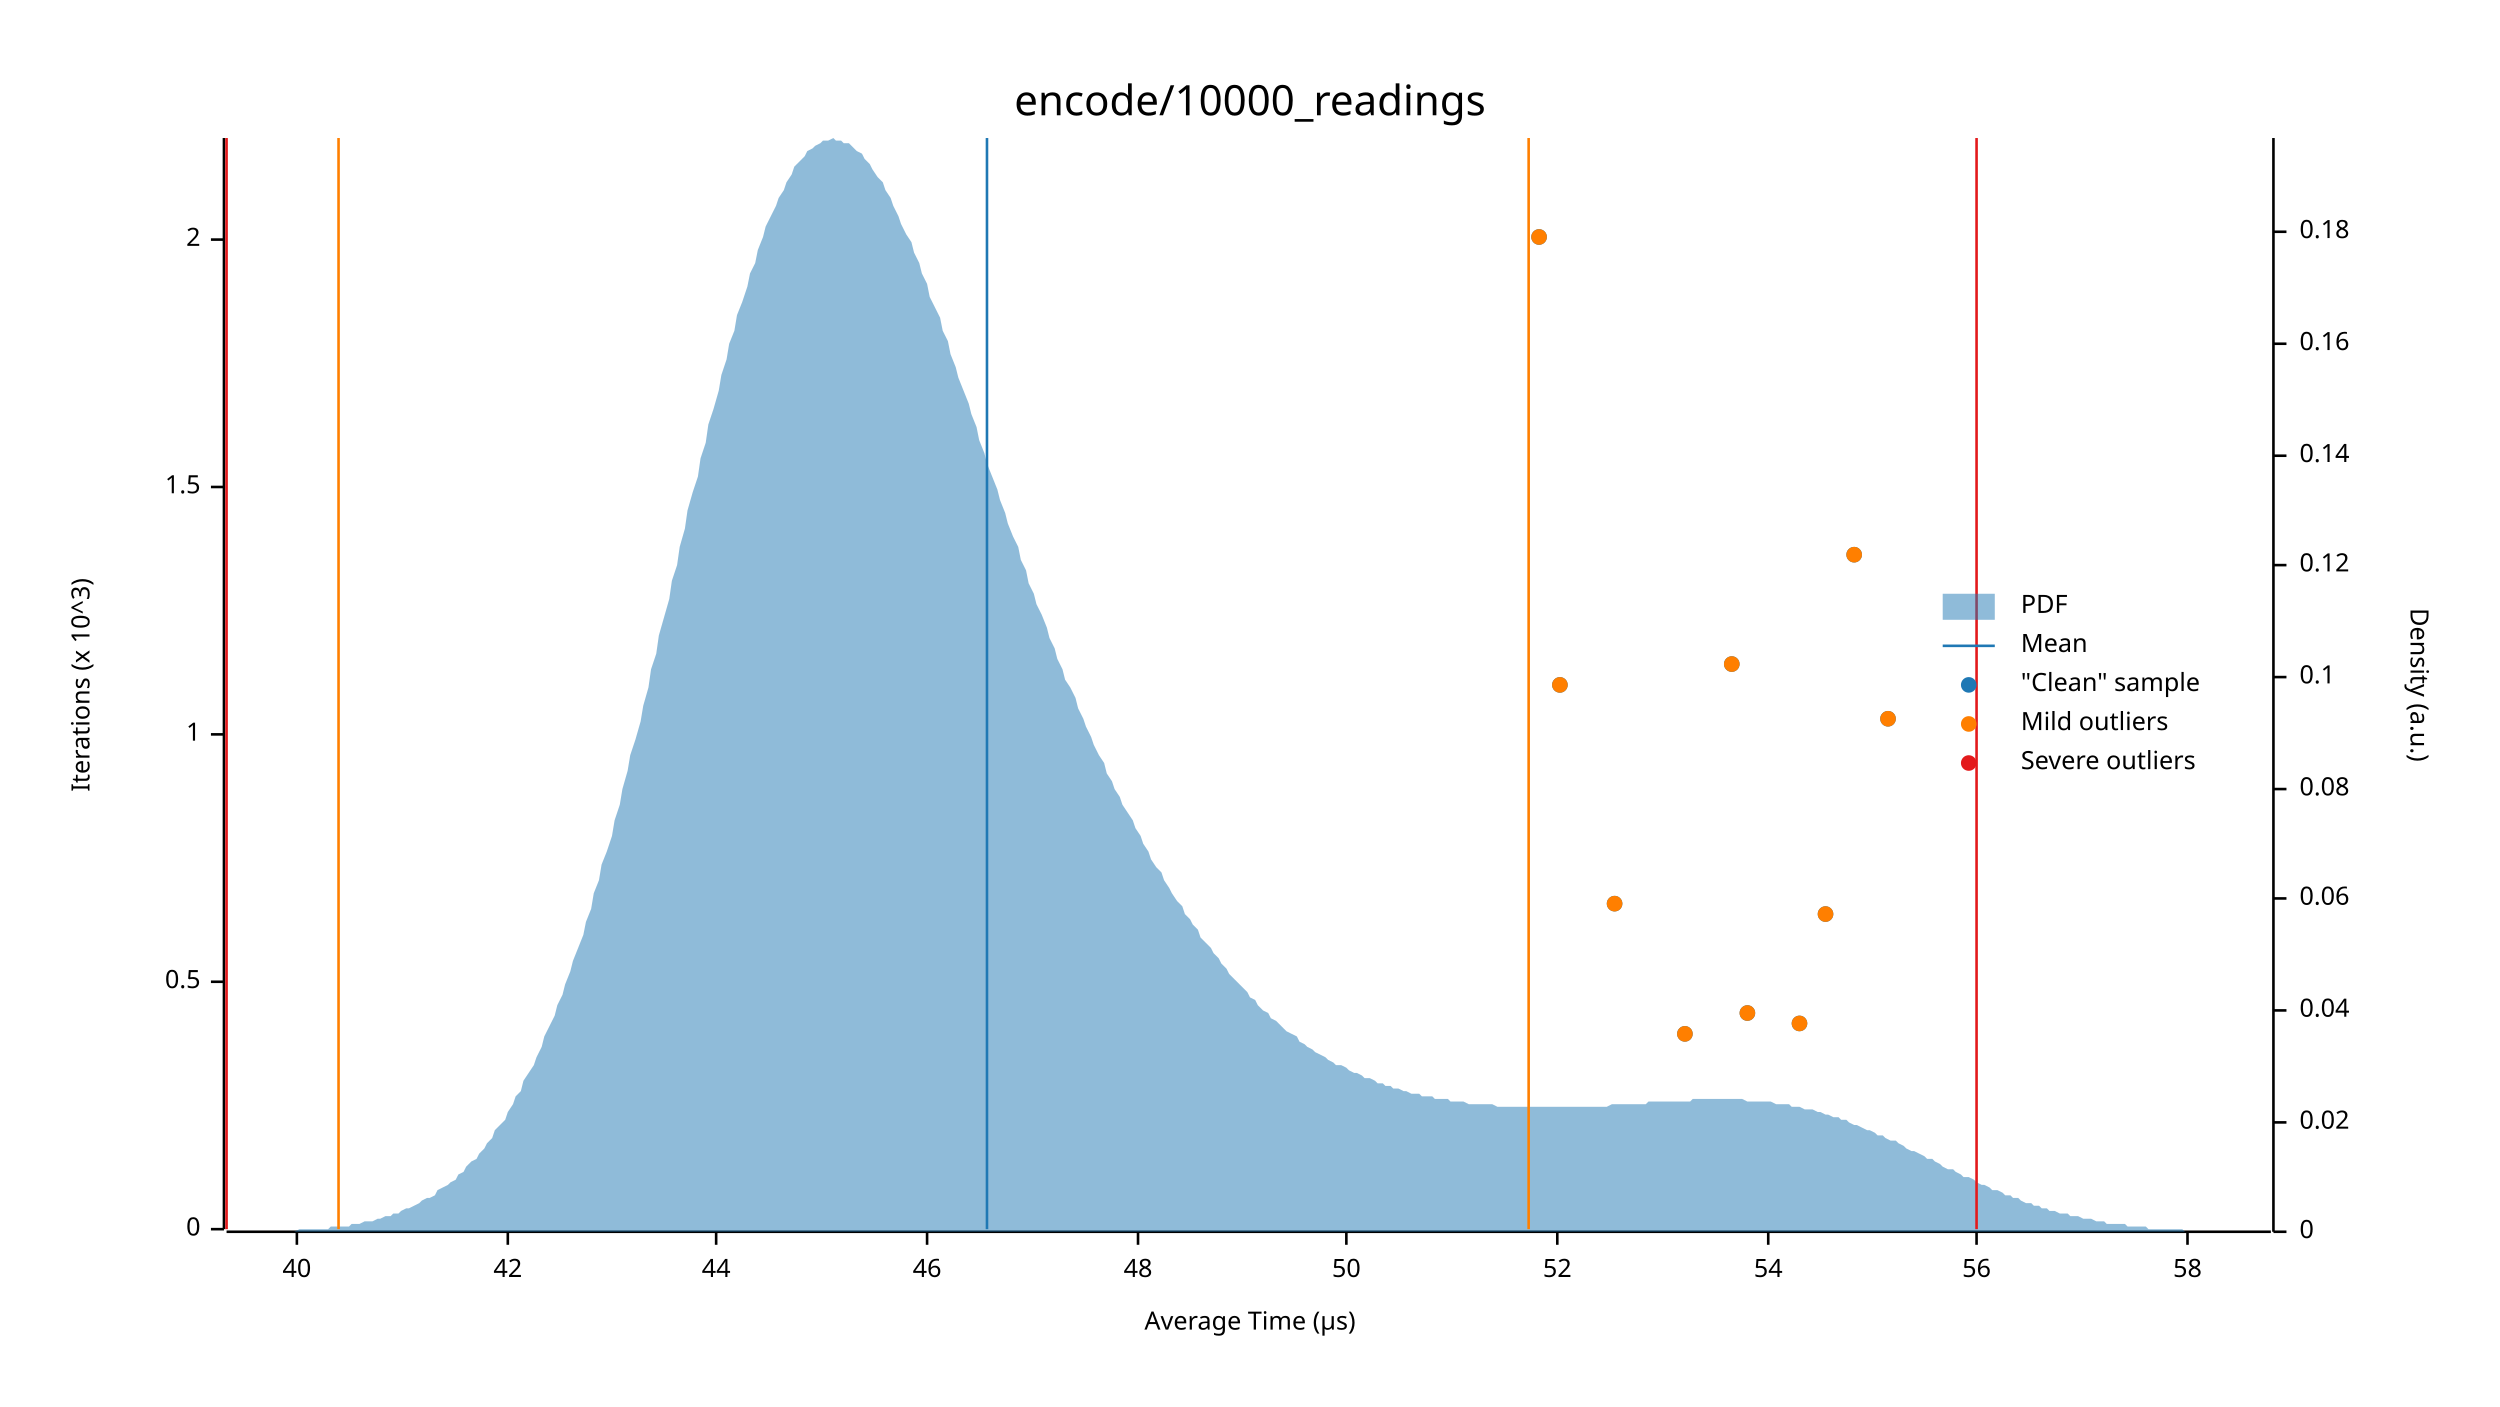
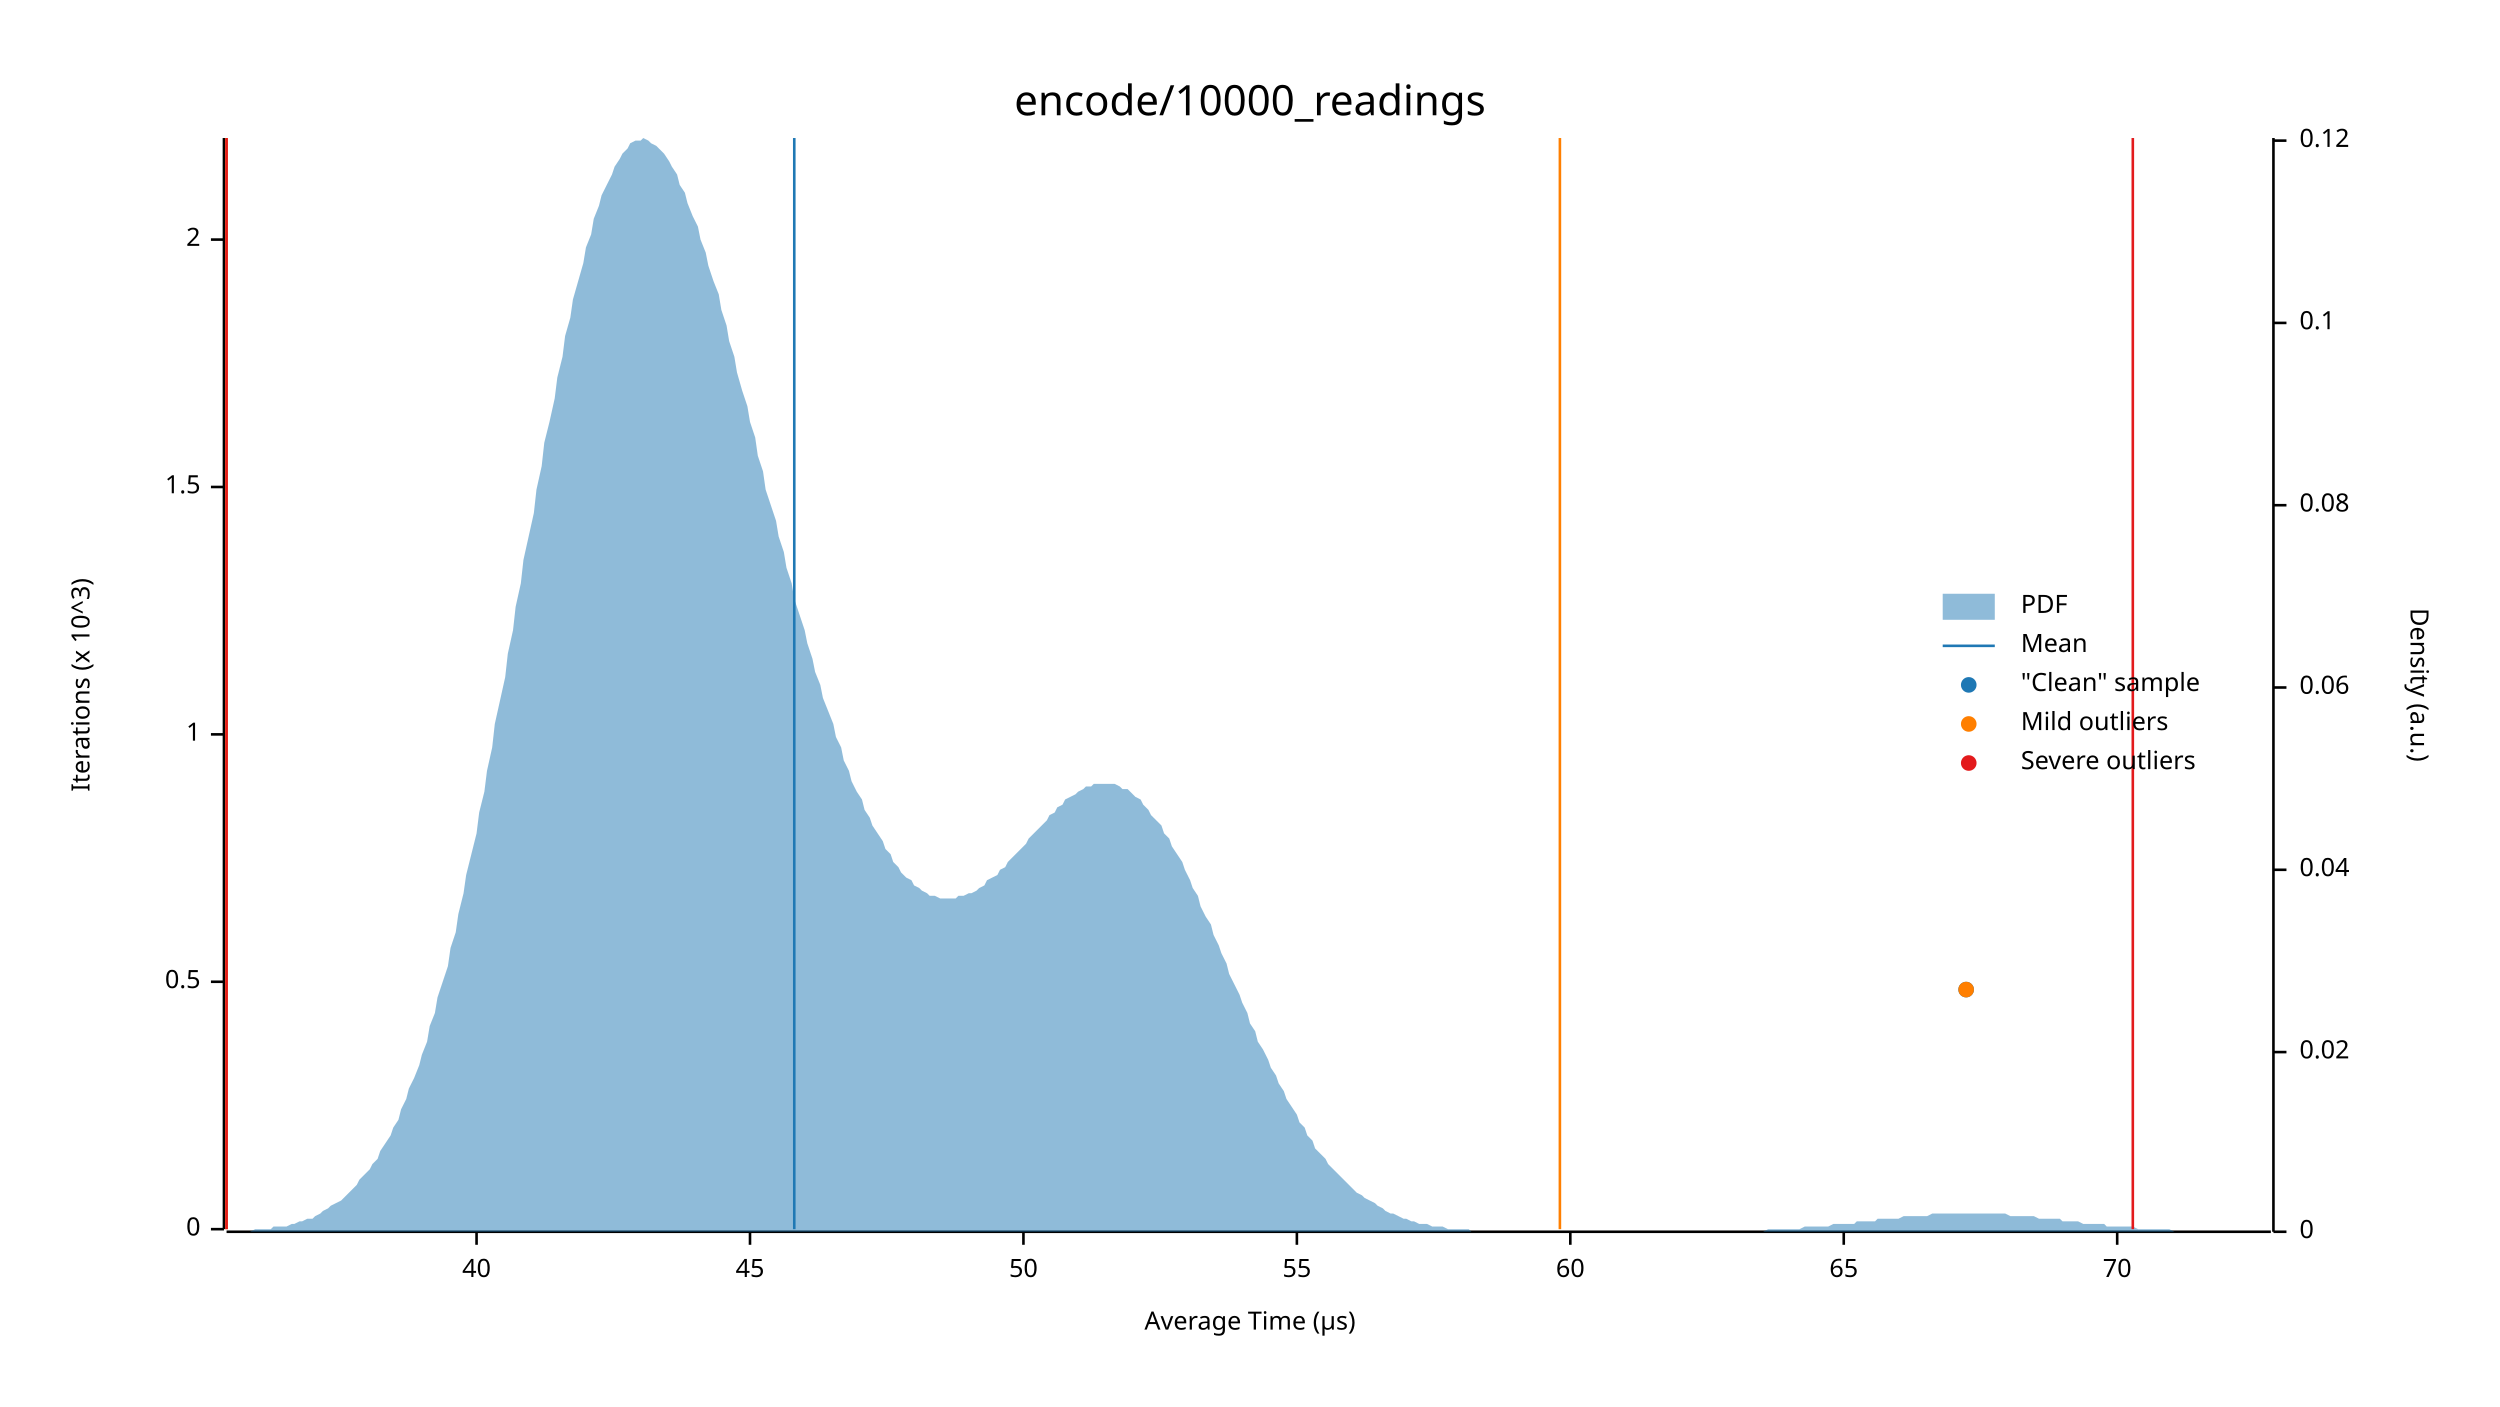
<svg xmlns="http://www.w3.org/2000/svg" width="960" height="540" viewBox="0 0 960 540">
  <text x="480" y="32" dy="0.76em" text-anchor="middle" font-family="sans-serif" font-size="16.129" opacity="1" fill="#000000">
encode/10000_readings
</text>
  <text x="27" y="263" dy="0.76em" text-anchor="middle" font-family="sans-serif" font-size="9.677" opacity="1" fill="#000000" transform="rotate(270, 27, 263)">
Iterations (x 10^3)
</text>
  <text x="480" y="513" dy="-0.5ex" text-anchor="middle" font-family="sans-serif" font-size="9.677" opacity="1" fill="#000000">
Average Time (µs)
</text>
  <polyline fill="none" opacity="1" stroke="#000000" stroke-width="1" points="86,53 86,472 " />
  <text x="77" y="472" dy="0.5ex" text-anchor="end" font-family="sans-serif" font-size="9.677" opacity="1" fill="#000000">
0
</text>
  <polyline fill="none" opacity="1" stroke="#000000" stroke-width="1" points="81,472 86,472 " />
  <text x="77" y="377" dy="0.5ex" text-anchor="end" font-family="sans-serif" font-size="9.677" opacity="1" fill="#000000">
0.5
</text>
  <polyline fill="none" opacity="1" stroke="#000000" stroke-width="1" points="81,377 86,377 " />
  <text x="77" y="282" dy="0.5ex" text-anchor="end" font-family="sans-serif" font-size="9.677" opacity="1" fill="#000000">
1
</text>
  <polyline fill="none" opacity="1" stroke="#000000" stroke-width="1" points="81,282 86,282 " />
  <text x="77" y="187" dy="0.5ex" text-anchor="end" font-family="sans-serif" font-size="9.677" opacity="1" fill="#000000">
1.5
</text>
  <polyline fill="none" opacity="1" stroke="#000000" stroke-width="1" points="81,187 86,187 " />
  <text x="77" y="92" dy="0.5ex" text-anchor="end" font-family="sans-serif" font-size="9.677" opacity="1" fill="#000000">
2
</text>
  <polyline fill="none" opacity="1" stroke="#000000" stroke-width="1" points="81,92 86,92 " />
  <polyline fill="none" opacity="1" stroke="#000000" stroke-width="1" points="87,473 872,473 " />
-   <text x="114" y="483" dy="0.76em" text-anchor="middle" font-family="sans-serif" font-size="9.677" opacity="1" fill="#000000">
+   <text x="183" y="483" dy="0.76em" text-anchor="middle" font-family="sans-serif" font-size="9.677" opacity="1" fill="#000000">
40
</text>
-   <polyline fill="none" opacity="1" stroke="#000000" stroke-width="1" points="114,473 114,478 " />
-   <text x="195" y="483" dy="0.76em" text-anchor="middle" font-family="sans-serif" font-size="9.677" opacity="1" fill="#000000">
- 42
+   <polyline fill="none" opacity="1" stroke="#000000" stroke-width="1" points="183,473 183,478 " />
+   <text x="288" y="483" dy="0.76em" text-anchor="middle" font-family="sans-serif" font-size="9.677" opacity="1" fill="#000000">
+ 45
</text>
-   <polyline fill="none" opacity="1" stroke="#000000" stroke-width="1" points="195,473 195,478 " />
-   <text x="275" y="483" dy="0.76em" text-anchor="middle" font-family="sans-serif" font-size="9.677" opacity="1" fill="#000000">
- 44
- </text>
-   <polyline fill="none" opacity="1" stroke="#000000" stroke-width="1" points="275,473 275,478 " />
-   <text x="356" y="483" dy="0.76em" text-anchor="middle" font-family="sans-serif" font-size="9.677" opacity="1" fill="#000000">
- 46
- </text>
-   <polyline fill="none" opacity="1" stroke="#000000" stroke-width="1" points="356,473 356,478 " />
-   <text x="437" y="483" dy="0.76em" text-anchor="middle" font-family="sans-serif" font-size="9.677" opacity="1" fill="#000000">
- 48
- </text>
-   <polyline fill="none" opacity="1" stroke="#000000" stroke-width="1" points="437,473 437,478 " />
-   <text x="517" y="483" dy="0.76em" text-anchor="middle" font-family="sans-serif" font-size="9.677" opacity="1" fill="#000000">
+   <polyline fill="none" opacity="1" stroke="#000000" stroke-width="1" points="288,473 288,478 " />
+   <text x="393" y="483" dy="0.76em" text-anchor="middle" font-family="sans-serif" font-size="9.677" opacity="1" fill="#000000">
50
</text>
-   <polyline fill="none" opacity="1" stroke="#000000" stroke-width="1" points="517,473 517,478 " />
-   <text x="598" y="483" dy="0.76em" text-anchor="middle" font-family="sans-serif" font-size="9.677" opacity="1" fill="#000000">
- 52
+   <polyline fill="none" opacity="1" stroke="#000000" stroke-width="1" points="393,473 393,478 " />
+   <text x="498" y="483" dy="0.76em" text-anchor="middle" font-family="sans-serif" font-size="9.677" opacity="1" fill="#000000">
+ 55
</text>
-   <polyline fill="none" opacity="1" stroke="#000000" stroke-width="1" points="598,473 598,478 " />
-   <text x="679" y="483" dy="0.76em" text-anchor="middle" font-family="sans-serif" font-size="9.677" opacity="1" fill="#000000">
- 54
+   <polyline fill="none" opacity="1" stroke="#000000" stroke-width="1" points="498,473 498,478 " />
+   <text x="603" y="483" dy="0.76em" text-anchor="middle" font-family="sans-serif" font-size="9.677" opacity="1" fill="#000000">
+ 60
</text>
-   <polyline fill="none" opacity="1" stroke="#000000" stroke-width="1" points="679,473 679,478 " />
-   <text x="759" y="483" dy="0.76em" text-anchor="middle" font-family="sans-serif" font-size="9.677" opacity="1" fill="#000000">
- 56
+   <polyline fill="none" opacity="1" stroke="#000000" stroke-width="1" points="603,473 603,478 " />
+   <text x="708" y="483" dy="0.76em" text-anchor="middle" font-family="sans-serif" font-size="9.677" opacity="1" fill="#000000">
+ 65
</text>
-   <polyline fill="none" opacity="1" stroke="#000000" stroke-width="1" points="759,473 759,478 " />
-   <text x="840" y="483" dy="0.76em" text-anchor="middle" font-family="sans-serif" font-size="9.677" opacity="1" fill="#000000">
- 58
+   <polyline fill="none" opacity="1" stroke="#000000" stroke-width="1" points="708,473 708,478 " />
+   <text x="813" y="483" dy="0.76em" text-anchor="middle" font-family="sans-serif" font-size="9.677" opacity="1" fill="#000000">
+ 70
</text>
-   <polyline fill="none" opacity="1" stroke="#000000" stroke-width="1" points="840,473 840,478 " />
+   <polyline fill="none" opacity="1" stroke="#000000" stroke-width="1" points="813,473 813,478 " />
  <text x="933" y="263" dy="0.76em" text-anchor="middle" font-family="sans-serif" font-size="9.677" opacity="1" fill="#000000" transform="rotate(90, 933, 263)">
Density (a.u.)
</text>
  <polyline fill="none" opacity="1" stroke="#000000" stroke-width="1" points="873,53 873,473 " />
  <text x="883" y="473" dy="0.5ex" text-anchor="start" font-family="sans-serif" font-size="9.677" opacity="1" fill="#000000">
0
</text>
  <polyline fill="none" opacity="1" stroke="#000000" stroke-width="1" points="873,473 878,473 " />
-   <text x="883" y="431" dy="0.5ex" text-anchor="start" font-family="sans-serif" font-size="9.677" opacity="1" fill="#000000">
+   <text x="883" y="404" dy="0.5ex" text-anchor="start" font-family="sans-serif" font-size="9.677" opacity="1" fill="#000000">
0.02
</text>
-   <polyline fill="none" opacity="1" stroke="#000000" stroke-width="1" points="873,431 878,431 " />
-   <text x="883" y="388" dy="0.5ex" text-anchor="start" font-family="sans-serif" font-size="9.677" opacity="1" fill="#000000">
+   <polyline fill="none" opacity="1" stroke="#000000" stroke-width="1" points="873,404 878,404 " />
+   <text x="883" y="334" dy="0.5ex" text-anchor="start" font-family="sans-serif" font-size="9.677" opacity="1" fill="#000000">
0.04
</text>
-   <polyline fill="none" opacity="1" stroke="#000000" stroke-width="1" points="873,388 878,388 " />
-   <text x="883" y="345" dy="0.5ex" text-anchor="start" font-family="sans-serif" font-size="9.677" opacity="1" fill="#000000">
+   <polyline fill="none" opacity="1" stroke="#000000" stroke-width="1" points="873,334 878,334 " />
+   <text x="883" y="264" dy="0.5ex" text-anchor="start" font-family="sans-serif" font-size="9.677" opacity="1" fill="#000000">
0.06
</text>
-   <polyline fill="none" opacity="1" stroke="#000000" stroke-width="1" points="873,345 878,345 " />
-   <text x="883" y="303" dy="0.5ex" text-anchor="start" font-family="sans-serif" font-size="9.677" opacity="1" fill="#000000">
+   <polyline fill="none" opacity="1" stroke="#000000" stroke-width="1" points="873,264 878,264 " />
+   <text x="883" y="194" dy="0.5ex" text-anchor="start" font-family="sans-serif" font-size="9.677" opacity="1" fill="#000000">
0.08
</text>
-   <polyline fill="none" opacity="1" stroke="#000000" stroke-width="1" points="873,303 878,303 " />
-   <text x="883" y="260" dy="0.5ex" text-anchor="start" font-family="sans-serif" font-size="9.677" opacity="1" fill="#000000">
+   <polyline fill="none" opacity="1" stroke="#000000" stroke-width="1" points="873,194 878,194 " />
+   <text x="883" y="124" dy="0.5ex" text-anchor="start" font-family="sans-serif" font-size="9.677" opacity="1" fill="#000000">
0.1
</text>
-   <polyline fill="none" opacity="1" stroke="#000000" stroke-width="1" points="873,260 878,260 " />
-   <text x="883" y="217" dy="0.5ex" text-anchor="start" font-family="sans-serif" font-size="9.677" opacity="1" fill="#000000">
+   <polyline fill="none" opacity="1" stroke="#000000" stroke-width="1" points="873,124 878,124 " />
+   <text x="883" y="54" dy="0.5ex" text-anchor="start" font-family="sans-serif" font-size="9.677" opacity="1" fill="#000000">
0.12
</text>
-   <polyline fill="none" opacity="1" stroke="#000000" stroke-width="1" points="873,217 878,217 " />
-   <text x="883" y="175" dy="0.5ex" text-anchor="start" font-family="sans-serif" font-size="9.677" opacity="1" fill="#000000">
- 0.14
- </text>
-   <polyline fill="none" opacity="1" stroke="#000000" stroke-width="1" points="873,175 878,175 " />
-   <text x="883" y="132" dy="0.5ex" text-anchor="start" font-family="sans-serif" font-size="9.677" opacity="1" fill="#000000">
- 0.16
- </text>
-   <polyline fill="none" opacity="1" stroke="#000000" stroke-width="1" points="873,132 878,132 " />
-   <text x="883" y="89" dy="0.5ex" text-anchor="start" font-family="sans-serif" font-size="9.677" opacity="1" fill="#000000">
- 0.18
- </text>
-   <polyline fill="none" opacity="1" stroke="#000000" stroke-width="1" points="873,89 878,89 " />
-   <polygon opacity="0.5" fill="#1F78B4" points="87,473 88,473 90,473 91,473 93,473 94,473 96,473 98,473 99,473 101,473 102,473 104,473 105,473 107,473 109,473 110,473 112,473 113,473 115,472 116,472 118,472 120,472 121,472 123,472 124,472 126,472 127,471 129,471 131,471 132,471 134,471 135,470 137,470 138,470 140,469 142,469 143,469 145,468 146,468 148,467 150,467 151,466 153,466 154,465 156,464 157,464 159,463 161,462 162,461 164,460 165,460 167,459 168,457 170,456 172,455 173,454 175,453 176,451 178,450 179,448 181,446 183,445 184,443 186,441 187,439 189,437 190,434 192,432 194,430 195,427 197,424 198,421 200,419 201,415 203,412 205,409 206,406 208,402 209,398 211,394 213,390 214,386 216,382 217,378 219,373 220,369 222,364 224,359 225,354 227,349 228,343 230,338 231,332 233,327 235,321 236,315 238,309 239,303 241,296 242,290 244,284 246,277 247,271 249,264 250,257 252,251 253,244 255,237 257,230 258,223 260,217 261,210 263,203 264,196 266,189 268,183 269,176 271,170 272,163 274,157 276,150 277,144 279,138 280,132 282,127 283,121 285,116 287,110 288,105 290,101 291,96 293,91 294,87 296,83 298,79 299,76 301,73 302,70 304,67 305,64 307,62 309,60 310,58 312,57 313,56 315,55 316,54 318,54 320,53 321,54 323,54 324,55 326,55 327,56 329,58 331,59 332,61 334,63 335,65 337,68 339,70 340,73 342,76 343,79 345,83 346,86 348,90 350,93 351,97 353,101 354,105 356,109 357,114 359,118 361,122 362,127 364,131 365,136 367,141 368,145 370,150 372,155 373,159 375,164 376,169 378,174 379,178 381,183 383,188 384,192 386,197 387,201 389,206 391,210 392,215 394,219 395,224 397,228 398,232 400,236 402,241 403,245 405,249 406,253 408,257 409,261 411,264 413,268 414,272 416,276 417,279 419,283 420,286 422,290 424,293 425,297 427,300 428,303 430,306 431,309 433,312 435,315 436,318 438,321 439,324 441,327 442,330 444,333 446,335 447,338 449,341 450,343 452,346 454,348 455,351 457,353 458,355 460,357 461,360 463,362 465,364 466,366 468,368 469,370 471,372 472,374 474,376 476,378 477,379 479,381 480,383 482,384 483,386 485,388 487,389 488,391 490,392 491,393 493,395 494,396 496,397 498,398 499,400 501,401 502,402 504,403 505,404 507,405 509,406 510,407 512,408 513,409 515,409 517,410 518,411 520,412 521,412 523,413 524,414 526,414 528,415 529,416 531,416 532,417 534,417 535,418 537,418 539,419 540,419 542,420 543,420 545,420 546,421 548,421 550,421 551,422 553,422 554,422 556,422 557,423 559,423 561,423 562,423 564,424 565,424 567,424 568,424 570,424 572,424 573,424 575,425 576,425 578,425 580,425 581,425 583,425 584,425 586,425 587,425 589,425 591,425 592,425 594,425 595,425 597,425 598,425 600,425 602,425 603,425 605,425 606,425 608,425 609,425 611,425 613,425 614,425 616,425 617,425 619,424 620,424 622,424 624,424 625,424 627,424 628,424 630,424 632,424 633,423 635,423 636,423 638,423 639,423 641,423 643,423 644,423 646,423 647,423 649,423 650,422 652,422 654,422 655,422 657,422 658,422 660,422 661,422 663,422 665,422 666,422 668,422 669,422 671,423 672,423 674,423 676,423 677,423 679,423 680,423 682,424 683,424 685,424 687,424 688,425 690,425 691,425 693,426 695,426 696,426 698,427 699,427 701,428 702,428 704,429 706,429 707,430 709,430 710,431 712,432 713,432 715,433 717,434 718,434 720,435 721,436 723,436 724,437 726,438 728,438 729,439 731,440 732,441 734,442 735,442 737,443 739,444 740,445 742,445 743,446 745,447 746,448 748,449 750,449 751,450 753,451 754,452 756,452 758,453 759,454 761,455 762,455 764,456 765,457 767,457 769,458 770,459 772,459 773,460 775,460 776,461 778,462 780,462 781,463 783,463 784,464 786,464 787,465 789,465 791,466 792,466 794,466 795,467 797,467 798,467 800,468 802,468 803,468 805,469 806,469 808,469 809,470 811,470 813,470 814,470 816,470 817,471 819,471 821,471 822,471 824,471 825,472 827,472 828,472 830,472 832,472 833,472 835,472 836,472 838,472 839,473 841,473 843,473 844,473 846,473 847,473 849,473 850,473 852,473 854,473 855,473 857,473 858,473 860,473 861,473 863,473 865,473 866,473 868,473 869,473 871,473 873,473 873,473 87,473 " />
-   <polyline fill="none" opacity="1" stroke="#1F78B4" stroke-width="1" points="379,472 379,53 " />
-   <polyline fill="none" opacity="1" stroke="#FF7F00" stroke-width="1" points="130,472 130,53 " />
-   <polyline fill="none" opacity="1" stroke="#FF7F00" stroke-width="1" points="587,472 587,53 " />
+   <polyline fill="none" opacity="1" stroke="#000000" stroke-width="1" points="873,54 878,54 " />
+   <polygon opacity="0.5" fill="#1F78B4" points="87,473 88,473 90,473 91,473 93,473 94,473 96,473 98,472 99,472 101,472 102,472 104,472 105,471 107,471 109,471 110,471 112,470 113,470 115,469 116,469 118,468 120,468 121,467 123,466 124,465 126,464 127,463 129,462 131,461 132,460 134,458 135,457 137,455 138,453 140,451 142,449 143,447 145,445 146,442 148,439 150,436 151,433 153,430 154,426 156,422 157,418 159,414 161,409 162,405 164,400 165,394 167,389 168,383 170,377 172,371 173,364 175,358 176,351 178,343 179,336 181,328 183,320 184,312 186,304 187,296 189,287 190,278 192,269 194,260 195,251 197,242 198,233 200,224 201,215 203,206 205,197 206,188 208,179 209,170 211,162 213,153 214,145 216,137 217,129 219,122 220,115 222,108 224,101 225,95 227,90 228,84 230,79 231,75 233,71 235,67 236,64 238,61 239,59 241,57 242,55 244,54 246,54 247,53 249,54 250,55 252,56 253,57 255,59 257,62 258,64 260,67 261,71 263,74 264,78 266,83 268,87 269,92 271,97 272,102 274,108 276,113 277,119 279,125 280,131 282,137 283,143 285,150 287,156 288,162 290,168 291,175 293,181 294,188 296,194 298,200 299,206 301,212 302,218 304,224 305,230 307,236 309,242 310,247 312,253 313,258 315,263 316,268 318,273 320,278 321,283 323,287 324,292 326,296 327,300 329,304 331,307 332,311 334,314 335,317 337,320 339,323 340,326 342,328 343,331 345,333 346,335 348,337 350,338 351,340 353,341 354,342 356,343 357,344 359,344 361,345 362,345 364,345 365,345 367,345 368,344 370,344 372,343 373,343 375,342 376,341 378,340 379,338 381,337 383,336 384,334 386,333 387,331 389,329 391,327 392,326 394,324 395,322 397,320 398,319 400,317 402,315 403,313 405,312 406,310 408,309 409,307 411,306 413,305 414,304 416,303 417,302 419,302 420,301 422,301 424,301 425,301 427,301 428,301 430,302 431,303 433,303 435,305 436,306 438,307 439,309 441,311 442,313 444,315 446,317 447,320 449,322 450,325 452,328 454,331 455,334 457,338 458,341 460,344 461,348 463,352 465,355 466,359 468,363 469,366 471,370 472,374 474,378 476,382 477,385 479,389 480,393 482,396 483,400 485,403 487,407 488,410 490,413 491,416 493,419 494,422 496,425 498,428 499,431 501,433 502,436 504,438 505,441 507,443 509,445 510,447 512,449 513,450 515,452 517,454 518,455 520,457 521,458 523,459 524,460 526,461 528,462 529,463 531,464 532,465 534,466 535,466 537,467 539,468 540,468 542,469 543,469 545,470 546,470 548,470 550,471 551,471 553,471 554,471 556,472 557,472 559,472 561,472 562,472 564,472 565,473 567,473 568,473 570,473 572,473 573,473 575,473 576,473 578,473 580,473 581,473 583,473 584,473 586,473 587,473 589,473 591,473 592,473 594,473 595,473 597,473 598,473 600,473 602,473 603,473 605,473 606,473 608,473 609,473 611,473 613,473 614,473 616,473 617,473 619,473 620,473 622,473 624,473 625,473 627,473 628,473 630,473 632,473 633,473 635,473 636,473 638,473 639,473 641,473 643,473 644,473 646,473 647,473 649,473 650,473 652,473 654,473 655,473 657,473 658,473 660,473 661,473 663,473 665,473 666,473 668,473 669,473 671,473 672,473 674,473 676,473 677,473 679,472 680,472 682,472 683,472 685,472 687,472 688,472 690,472 691,472 693,471 695,471 696,471 698,471 699,471 701,471 702,471 704,470 706,470 707,470 709,470 710,470 712,470 713,469 715,469 717,469 718,469 720,469 721,468 723,468 724,468 726,468 728,468 729,468 731,467 732,467 734,467 735,467 737,467 739,467 740,467 742,466 743,466 745,466 746,466 748,466 750,466 751,466 753,466 754,466 756,466 758,466 759,466 761,466 762,466 764,466 765,466 767,466 769,466 770,466 772,467 773,467 775,467 776,467 778,467 780,467 781,467 783,468 784,468 786,468 787,468 789,468 791,468 792,469 794,469 795,469 797,469 798,469 800,470 802,470 803,470 805,470 806,470 808,470 809,471 811,471 813,471 814,471 816,471 817,471 819,471 821,472 822,472 824,472 825,472 827,472 828,472 830,472 832,472 833,472 835,473 836,473 838,473 839,473 841,473 843,473 844,473 846,473 847,473 849,473 850,473 852,473 854,473 855,473 857,473 858,473 860,473 861,473 863,473 865,473 866,473 868,473 869,473 871,473 873,473 873,473 87,473 " />
+   <polyline fill="none" opacity="1" stroke="#1F78B4" stroke-width="1" points="305,472 305,53 " />
+   <polyline fill="none" opacity="1" stroke="#FF7F00" stroke-width="1" points="87,472 87,53 " />
+   <polyline fill="none" opacity="1" stroke="#FF7F00" stroke-width="1" points="599,472 599,53 " />
  <polyline fill="none" opacity="1" stroke="#E31A1C" stroke-width="1" points="87,472 87,53 " />
-   <polyline fill="none" opacity="1" stroke="#E31A1C" stroke-width="1" points="759,472 759,53 " />
-   <circle cx="647" cy="397" r="3" opacity="1" fill="#1F78B4" stroke="none" stroke-width="1" />
-   <circle cx="691" cy="393" r="3" opacity="1" fill="#1F78B4" stroke="none" stroke-width="1" />
-   <circle cx="671" cy="389" r="3" opacity="1" fill="#1F78B4" stroke="none" stroke-width="1" />
-   <circle cx="701" cy="351" r="3" opacity="1" fill="#1F78B4" stroke="none" stroke-width="1" />
-   <circle cx="620" cy="347" r="3" opacity="1" fill="#1F78B4" stroke="none" stroke-width="1" />
-   <circle cx="725" cy="276" r="3" opacity="1" fill="#1F78B4" stroke="none" stroke-width="1" />
-   <circle cx="599" cy="263" r="3" opacity="1" fill="#1F78B4" stroke="none" stroke-width="1" />
-   <circle cx="665" cy="255" r="3" opacity="1" fill="#1F78B4" stroke="none" stroke-width="1" />
-   <circle cx="712" cy="213" r="3" opacity="1" fill="#1F78B4" stroke="none" stroke-width="1" />
-   <circle cx="591" cy="91" r="3" opacity="1" fill="#1F78B4" stroke="none" stroke-width="1" />
-   <circle cx="647" cy="397" r="3" opacity="1" fill="#FF7F00" stroke="none" stroke-width="1" />
-   <circle cx="691" cy="393" r="3" opacity="1" fill="#FF7F00" stroke="none" stroke-width="1" />
-   <circle cx="671" cy="389" r="3" opacity="1" fill="#FF7F00" stroke="none" stroke-width="1" />
-   <circle cx="701" cy="351" r="3" opacity="1" fill="#FF7F00" stroke="none" stroke-width="1" />
-   <circle cx="620" cy="347" r="3" opacity="1" fill="#FF7F00" stroke="none" stroke-width="1" />
-   <circle cx="725" cy="276" r="3" opacity="1" fill="#FF7F00" stroke="none" stroke-width="1" />
-   <circle cx="599" cy="263" r="3" opacity="1" fill="#FF7F00" stroke="none" stroke-width="1" />
-   <circle cx="665" cy="255" r="3" opacity="1" fill="#FF7F00" stroke="none" stroke-width="1" />
-   <circle cx="712" cy="213" r="3" opacity="1" fill="#FF7F00" stroke="none" stroke-width="1" />
-   <circle cx="591" cy="91" r="3" opacity="1" fill="#FF7F00" stroke="none" stroke-width="1" />
+   <polyline fill="none" opacity="1" stroke="#E31A1C" stroke-width="1" points="819,472 819,53 " />
+   <circle cx="755" cy="380" r="3" opacity="1" fill="#1F78B4" stroke="none" stroke-width="1" />
+   <circle cx="755" cy="380" r="3" opacity="1" fill="#FF7F00" stroke="none" stroke-width="1" />
  <text x="776" y="228" dy="0.76em" text-anchor="start" font-family="sans-serif" font-size="9.677" opacity="1" fill="#000000">
PDF
</text>
  <text x="776" y="243" dy="0.76em" text-anchor="start" font-family="sans-serif" font-size="9.677" opacity="1" fill="#000000">
Mean
</text>
  <text x="776" y="258" dy="0.76em" text-anchor="start" font-family="sans-serif" font-size="9.677" opacity="1" fill="#000000">
"Clean" sample
</text>
  <text x="776" y="273" dy="0.76em" text-anchor="start" font-family="sans-serif" font-size="9.677" opacity="1" fill="#000000">
Mild outliers
</text>
  <text x="776" y="288" dy="0.76em" text-anchor="start" font-family="sans-serif" font-size="9.677" opacity="1" fill="#000000">
Severe outliers
</text>
  <rect x="746" y="228" width="20" height="10" opacity="0.5" fill="#1F78B4" stroke="none" />
  <polyline fill="none" opacity="1" stroke="#1F78B4" stroke-width="1" points="746,248 766,248 " />
  <circle cx="756" cy="263" r="3" opacity="1" fill="#1F78B4" stroke="none" stroke-width="1" />
  <circle cx="756" cy="278" r="3" opacity="1" fill="#FF7F00" stroke="none" stroke-width="1" />
  <circle cx="756" cy="293" r="3" opacity="1" fill="#E31A1C" stroke="none" stroke-width="1" />
</svg>
